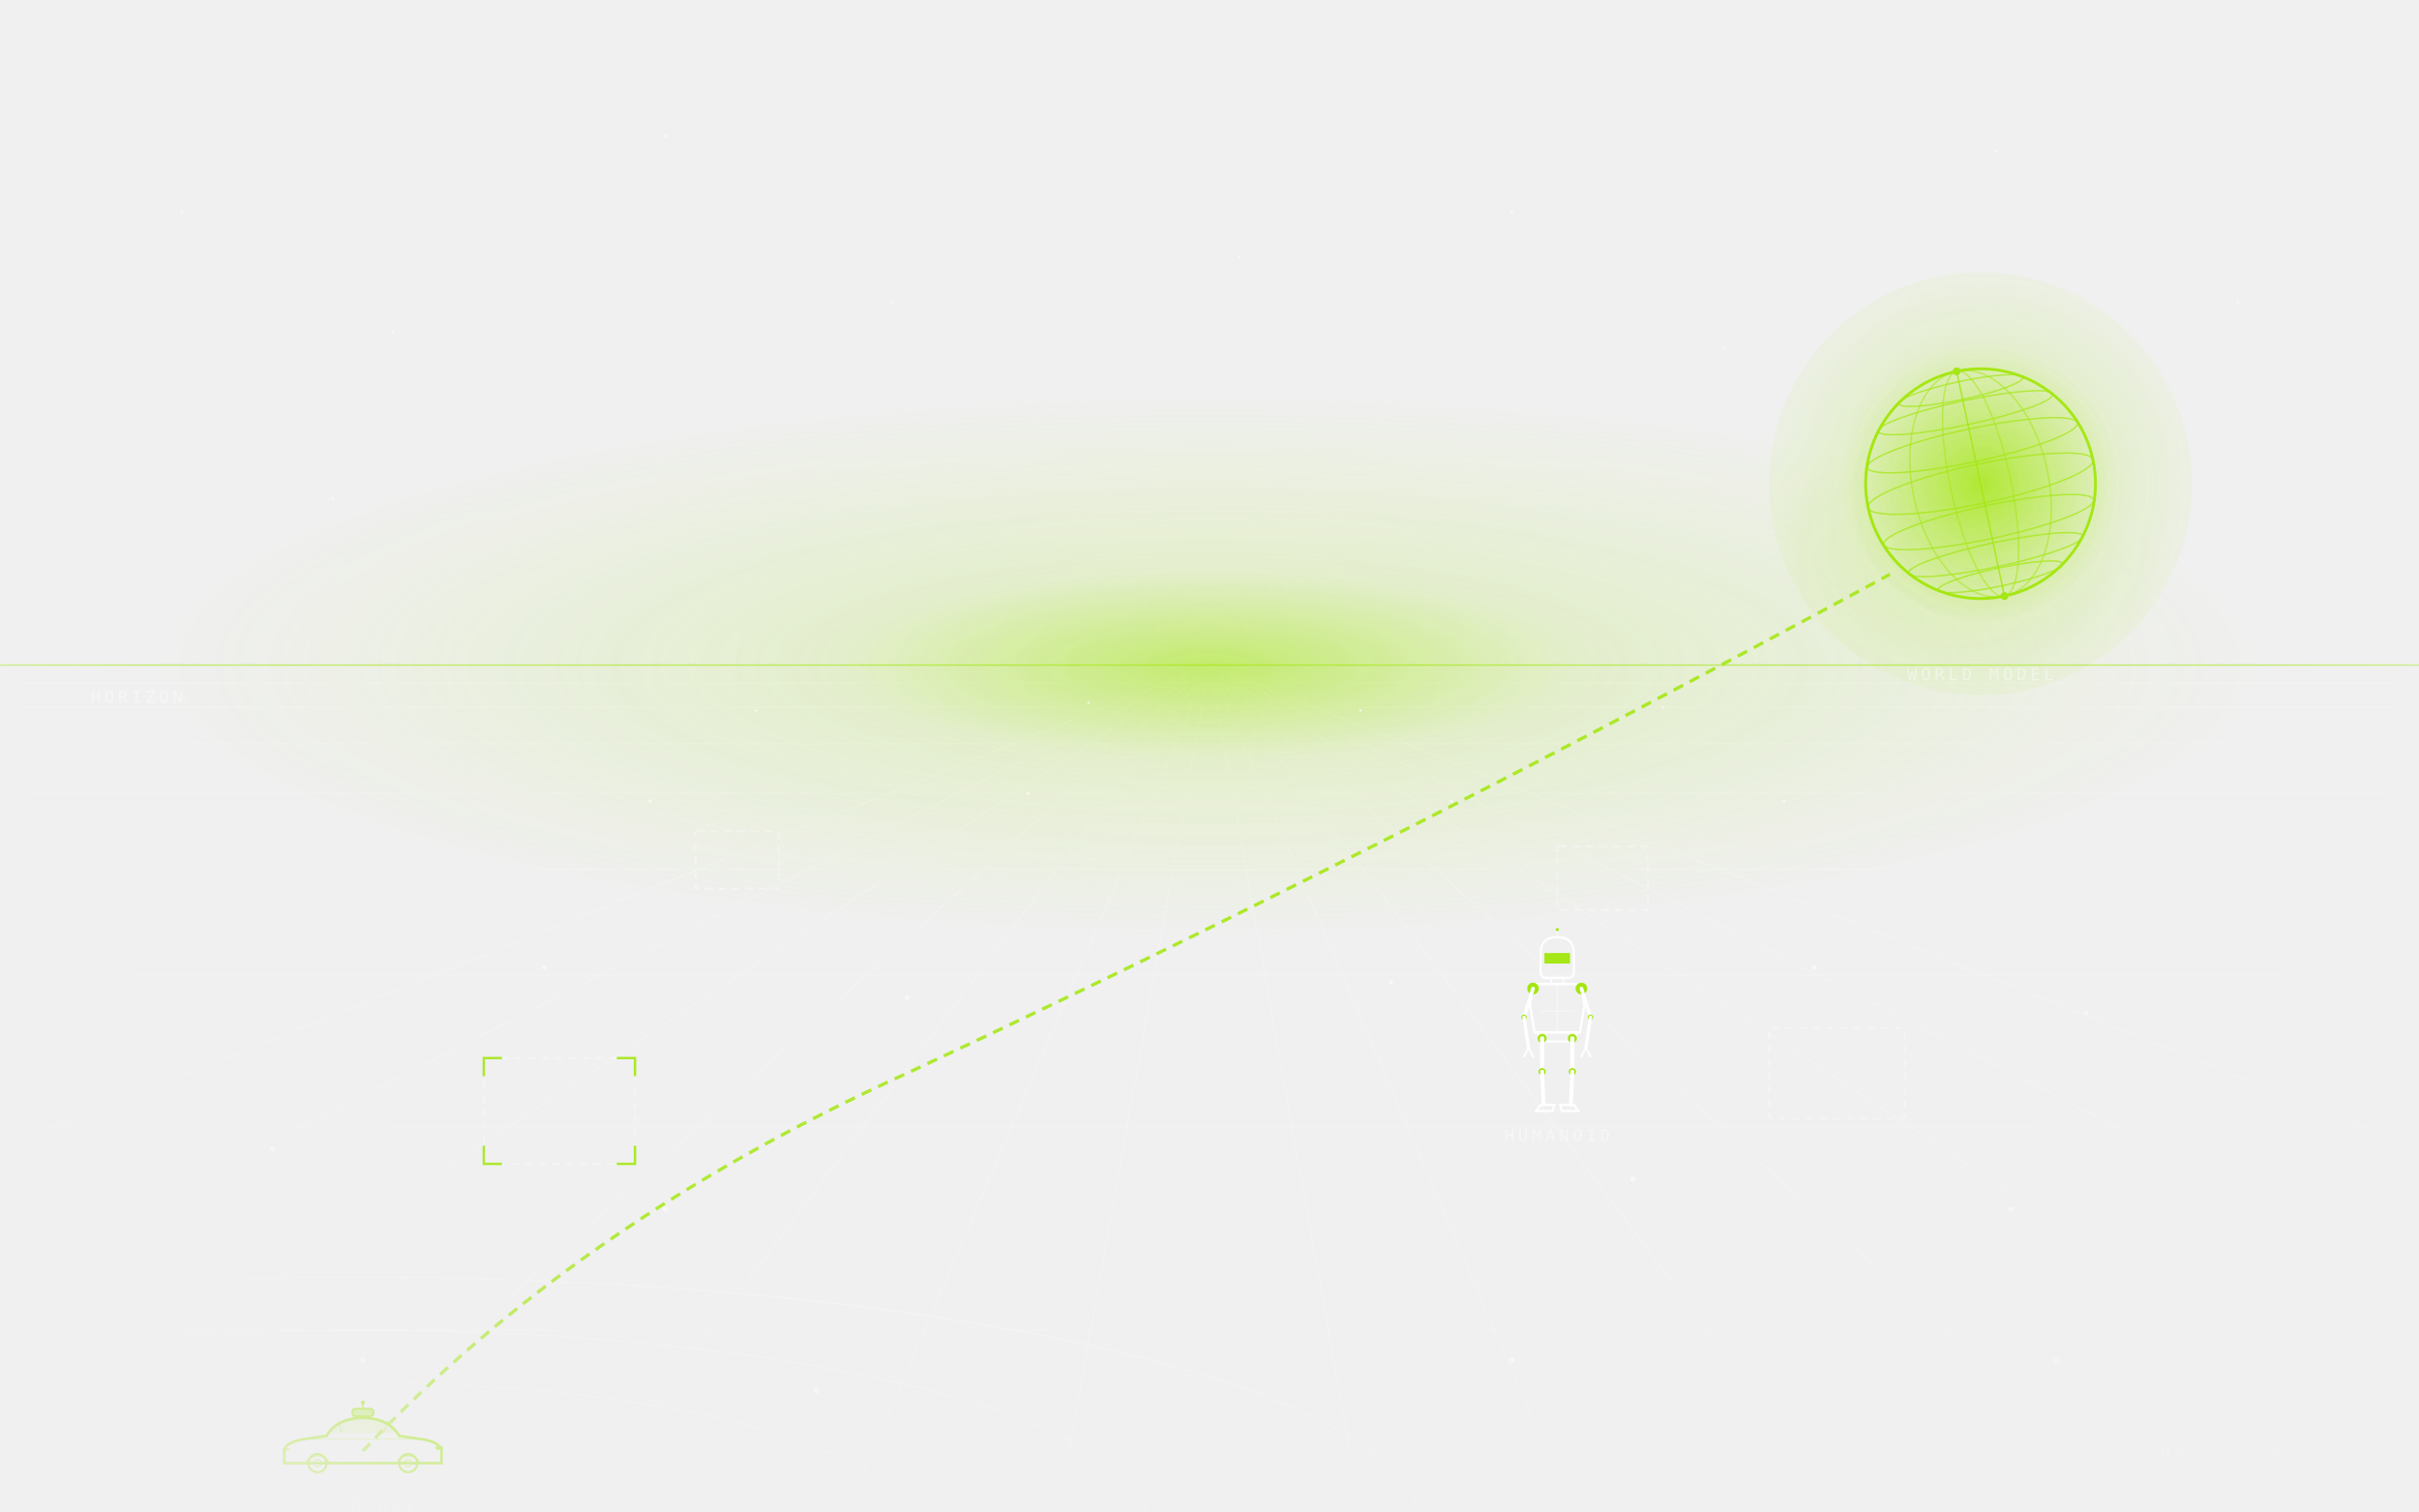
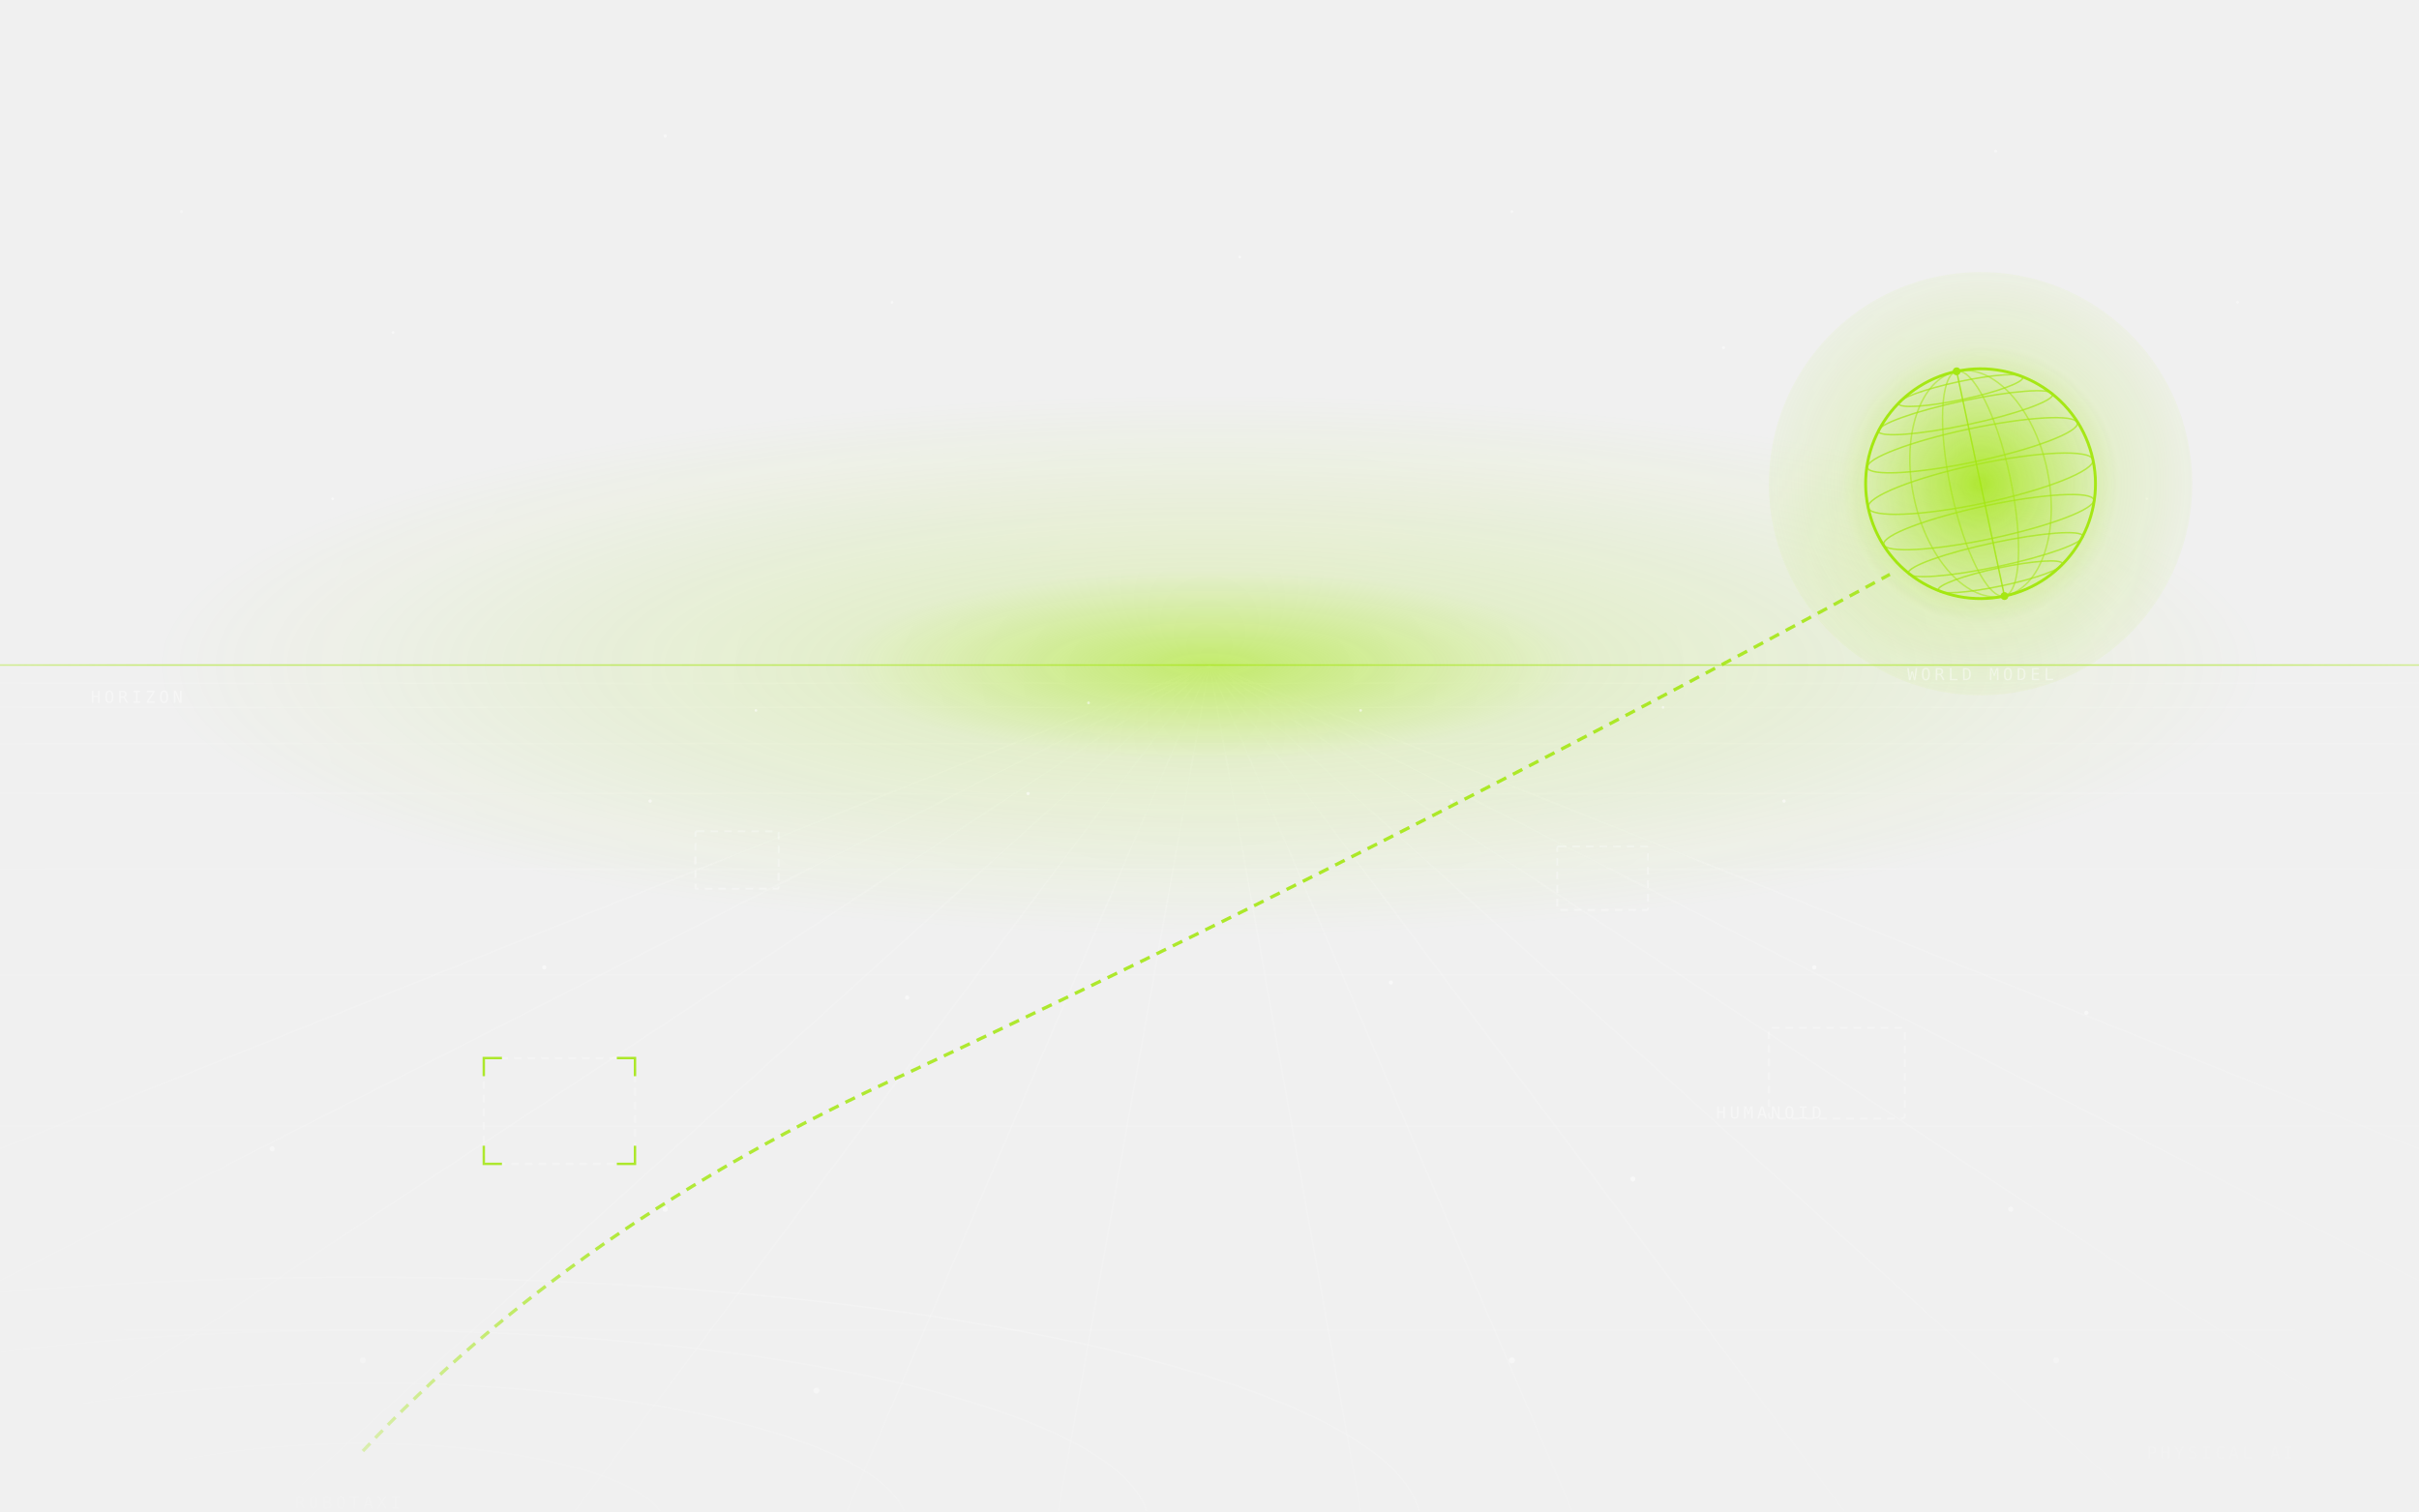
<svg xmlns="http://www.w3.org/2000/svg" viewBox="0 0 1600 1000" preserveAspectRatio="xMidYMid slice" aria-hidden="true">
  <defs>
    <radialGradient id="fade" cx="50%" cy="45%" r="72%">
      <stop offset="0%" stop-color="#fff" stop-opacity="1" />
      <stop offset="60%" stop-color="#fff" stop-opacity="0.9" />
      <stop offset="100%" stop-color="#fff" stop-opacity="0" />
    </radialGradient>
    <mask id="vignette">
      <rect width="100%" height="100%" fill="url(#fade)" />
    </mask>
    <radialGradient id="hGlow" cx="50%" cy="50%" r="50%">
      <stop offset="0%" stop-color="#9ee600" stop-opacity="0.55" />
      <stop offset="35%" stop-color="#9ee600" stop-opacity="0.15" />
      <stop offset="100%" stop-color="#9ee600" stop-opacity="0" />
    </radialGradient>
    <radialGradient id="cGlow" cx="50%" cy="50%" r="60%">
      <stop offset="0%" stop-color="#9ee600" stop-opacity="0.85" />
      <stop offset="55%" stop-color="#9ee600" stop-opacity="0.15" />
      <stop offset="100%" stop-color="#9ee600" stop-opacity="0" />
    </radialGradient>
    <style>
      .s   { stroke: #ffffff; fill: none; }
      .f   { fill: #ffffff; }
      .b   { stroke: #9ee600; }
      .bf  { fill: #9ee600; }
      .lbl { font-family: 'JetBrains Mono', ui-monospace, 'SF Mono', monospace;
             font-size: 11px; letter-spacing: 0.22em;
             fill: #ffffff; fill-opacity: 0.45; }
    </style>
  </defs>
  <g mask="url(#vignette)">
    <g class="s" stroke-opacity="0.16" stroke-width="1">
      <line x1="-600" y1="1000" x2="800" y2="440" />
      <line x1="-300" y1="1000" x2="800" y2="440" />
      <line x1="-50" y1="1000" x2="800" y2="440" />
      <line x1="180" y1="1000" x2="800" y2="440" />
      <line x1="380" y1="1000" x2="800" y2="440" />
      <line x1="560" y1="1000" x2="800" y2="440" />
      <line x1="700" y1="1000" x2="800" y2="440" />
      <line x1="900" y1="1000" x2="800" y2="440" />
      <line x1="1040" y1="1000" x2="800" y2="440" />
      <line x1="1220" y1="1000" x2="800" y2="440" />
      <line x1="1420" y1="1000" x2="800" y2="440" />
      <line x1="1650" y1="1000" x2="800" y2="440" />
      <line x1="1900" y1="1000" x2="800" y2="440" />
      <line x1="2200" y1="1000" x2="800" y2="440" />
    </g>
    <g class="s" stroke-opacity="0.14" stroke-width="1">
      <line x1="0" y1="452" x2="1600" y2="452" />
      <line x1="0" y1="468" x2="1600" y2="468" />
      <line x1="0" y1="492" x2="1600" y2="492" />
      <line x1="0" y1="525" x2="1600" y2="525" />
      <line x1="0" y1="575" x2="1600" y2="575" />
      <line x1="0" y1="645" x2="1600" y2="645" />
      <line x1="0" y1="745" x2="1600" y2="745" />
      <line x1="0" y1="880" x2="1600" y2="880" />
    </g>
    <ellipse cx="800" cy="440" rx="700" ry="180" fill="url(#hGlow)" />
    <line x1="0" y1="440" x2="1600" y2="440" stroke="#9ee600" stroke-opacity="0.55" stroke-width="1" />
    <g class="f" fill-opacity="0.5">
      <circle cx="120" cy="140" r="1" />
      <circle cx="260" cy="220" r="0.9" />
      <circle cx="440" cy="90" r="1.1" />
      <circle cx="590" cy="200" r="0.9" />
      <circle cx="1000" cy="140" r="0.9" />
      <circle cx="1140" cy="230" r="1" />
      <circle cx="1320" cy="100" r="1" />
      <circle cx="1480" cy="200" r="0.9" />
      <circle cx="220" cy="330" r="0.9" />
      <circle cx="1420" cy="330" r="0.9" />
      <circle cx="820" cy="170" r="0.9" />
    </g>
    <g transform="translate(1310, 320) rotate(-12)">
      <circle cx="0" cy="0" r="140" fill="url(#cGlow)" />
      <circle cx="0" cy="0" r="76" class="b" stroke-opacity="1" stroke-width="1.9" fill="none" />
      <g class="b" stroke-opacity="0.7" stroke-width="1" fill="none">
        <ellipse cx="0" cy="0" rx="76" ry="13" />
        <ellipse cx="0" cy="-26" rx="71" ry="11" />
        <ellipse cx="0" cy="26" rx="71" ry="11" />
        <ellipse cx="0" cy="-48" rx="59" ry="8" />
        <ellipse cx="0" cy="48" rx="59" ry="8" />
        <ellipse cx="0" cy="-63" rx="42" ry="6" />
        <ellipse cx="0" cy="63" rx="42" ry="6" />
      </g>
      <g class="b" stroke-opacity="0.55" stroke-width="1" fill="none">
        <ellipse cx="0" cy="0" rx="20" ry="76" />
        <ellipse cx="0" cy="0" rx="45" ry="76" />
      </g>
      <line x1="0" y1="-76" x2="0" y2="76" class="b" stroke-opacity="0.85" stroke-width="1" />
      <g class="bf" fill-opacity="1">
        <circle cx="0" cy="-76" r="2.6" />
        <circle cx="0" cy="76" r="2.6" />
      </g>
    </g>
    <text x="1310" y="450" class="lbl" text-anchor="middle" fill-opacity="0.6">WORLD MODEL</text>
    <g class="f" fill-opacity="0.55">
      <circle cx="500" cy="470" r="0.9" />
      <circle cx="720" cy="465" r="0.9" />
      <circle cx="900" cy="470" r="0.9" />
      <circle cx="1100" cy="468" r="0.9" />
      <circle cx="430" cy="530" r="1.1" />
      <circle cx="680" cy="525" r="1.1" />
      <circle cx="960" cy="530" r="1.1" />
      <circle cx="1180" cy="530" r="1.1" />
      <circle cx="360" cy="640" r="1.4" />
      <circle cx="600" cy="660" r="1.4" />
      <circle cx="920" cy="650" r="1.4" />
      <circle cx="1200" cy="640" r="1.4" />
      <circle cx="1380" cy="670" r="1.4" />
      <circle cx="180" cy="760" r="1.7" />
      <circle cx="440" cy="800" r="1.7" />
      <circle cx="1080" cy="780" r="1.7" />
      <circle cx="1330" cy="800" r="1.7" />
      <circle cx="240" cy="900" r="2" />
      <circle cx="540" cy="920" r="2" />
      <circle cx="1000" cy="900" r="2" />
      <circle cx="1360" cy="900" r="2" />
    </g>
    <g class="s" stroke-opacity="0.32" stroke-width="1.3" stroke-dasharray="5 4" fill="none">
      <rect x="1030" y="560" width="60" height="42" rx="1" />
      <rect x="460" y="550" width="55" height="38" rx="1" />
      <rect x="1170" y="680" width="90" height="60" rx="2" />
      <rect x="320" y="700" width="100" height="70" rx="2" />
    </g>
    <g class="b" stroke-opacity="0.9" stroke-width="1.6" fill="none">
      <path d="M320 712 L320 700 L332 700" />
      <path d="M408 700 L420 700 L420 712" />
      <path d="M320 758 L320 770 L332 770" />
      <path d="M408 770 L420 770 L420 758" />
    </g>
    <g class="s" stroke-opacity="0.2" stroke-width="1" fill="none">
      <ellipse cx="240" cy="1010" rx="200" ry="55" />
      <ellipse cx="240" cy="1010" rx="360" ry="95" />
      <ellipse cx="240" cy="1010" rx="520" ry="130" />
      <ellipse cx="240" cy="1010" rx="700" ry="165" />
    </g>
    <path d="M240 960 Q380 810 600 710 Q900 570 1250 380" class="b" stroke-opacity="0.85" stroke-width="2.2" stroke-dasharray="7 5" fill="none" />
-     <g transform="translate(240, 962)">
-       <path d="M-52 6                L-52 -2                C-52 -6 -46 -9 -38 -10                L-24 -12                C-20 -20 -10 -24 0 -24                C10 -24 20 -20 24 -12                L38 -10                C46 -9 52 -6 52 -2                L52 6 Z" class="b" stroke-opacity="1" stroke-width="1.75" fill="none" />
-       <path d="M-40 -10 L40 -10" class="b" stroke-opacity="0.35" stroke-width="0.9" />
-       <path d="M-22 -14 C-18 -22 -8 -24 0 -24 C8 -24 18 -22 22 -14" class="b" stroke-opacity="0.55" stroke-width="1" fill="#9ee600" fill-opacity="0.18" />
-       <line x1="-16" y1="-22" x2="-14" y2="-14" class="b" stroke-opacity="0.5" stroke-width="0.9" />
-       <line x1="16" y1="-22" x2="14" y2="-14" class="b" stroke-opacity="0.5" stroke-width="0.9" />
-       <rect x="-7" y="-30" width="14" height="5" rx="2" class="b" stroke-opacity="1" stroke-width="1.25" fill="#9ee600" fill-opacity="0.55" />
-       <line x1="0" y1="-30" x2="0" y2="-33" class="b" stroke-opacity="0.9" stroke-width="1.1" />
-       <circle cx="0" cy="-34" r="1.4" class="bf" fill-opacity="1" />
-       <path d="M-38 6 A9 9 0 0 1 -22 6" class="b" stroke-opacity="0.6" stroke-width="1" fill="none" />
-       <path d="M22  6 A9 9 0 0 1 38  6" class="b" stroke-opacity="0.6" stroke-width="1" fill="none" />
-       <circle cx="-30" cy="6" r="6" class="b" stroke-opacity="1" stroke-width="1.5" fill="none" />
-       <circle cx="30" cy="6" r="6" class="b" stroke-opacity="1" stroke-width="1.5" fill="none" />
-       <circle cx="-30" cy="6" r="2.4" class="b" stroke-opacity="0.55" stroke-width="1" fill="none" />
-       <circle cx="30" cy="6" r="2.4" class="b" stroke-opacity="0.55" stroke-width="1" fill="none" />
-       <line x1="49" y1="-4" x2="52" y2="-4" class="b" stroke-opacity="1" stroke-width="2.2" stroke-linecap="round" />
-       <line x1="-52" y1="-3" x2="-49" y2="-3" class="b" stroke-opacity="0.65" stroke-width="1.6" stroke-linecap="round" />
-     </g>
-     <text x="240" y="1000" class="lbl" text-anchor="middle" fill-opacity="0.6">ROBOTAXI</text>
-     <g transform="translate(1030, 705)">
-       <path d="M-11 -74 Q-11 -85 0 -85 Q11 -85 11 -74 L11 -62 Q11 -58 7 -58 L-7 -58 Q-11 -58 -11 -62 Z" class="s" stroke-opacity="0.95" stroke-width="1.5" fill="none" />
-       <path d="M-8 -74 L8 -74 L8 -68 L-8 -68 Z" class="bf" fill-opacity="0.95" stroke="none" />
-       <path d="M-8 -74 L8 -74 L8 -68 L-8 -68 Z" class="b" stroke-opacity="1" stroke-width="0.9" fill="none" />
-       <line x1="0" y1="-85" x2="0" y2="-89" class="s" stroke-opacity="0.55" stroke-width="1" />
-       <circle cx="0" cy="-90" r="1" class="bf" fill-opacity="1" />
-       <path d="M-4 -58 L4 -58 L4 -54 L-4 -54 Z" class="s" stroke-opacity="0.75" stroke-width="1.2" fill="none" />
-       <path d="M-16 -54 L16 -54 L18 -40 L15 -22 L-15 -22 L-18 -40 Z" class="s" stroke-opacity="1" stroke-width="1.6" fill="none" />
-       <line x1="0" y1="-54" x2="0" y2="-22" class="s" stroke-opacity="0.4" stroke-width="1" />
-       <line x1="-11" y1="-36" x2="11" y2="-36" class="s" stroke-opacity="0.35" stroke-width="1" />
-       <circle cx="-16" cy="-51" r="3.5" class="bf" fill-opacity="1" />
-       <circle cx="16" cy="-51" r="3.5" class="bf" fill-opacity="1" />
-       <circle cx="-16" cy="-51" r="3.5" class="b" stroke-opacity="0.9" stroke-width="0.8" fill="none" />
-       <circle cx="16" cy="-51" r="3.5" class="b" stroke-opacity="0.9" stroke-width="0.8" fill="none" />
-       <path d="M-16 -51 L-22 -32" class="s" stroke-opacity="1" stroke-width="2.4" stroke-linecap="round" />
-       <path d="M16  -51 L22  -32" class="s" stroke-opacity="1" stroke-width="2.4" stroke-linecap="round" />
-       <circle cx="-22" cy="-32" r="1.8" class="bf" fill-opacity="1" />
-       <circle cx="22" cy="-32" r="1.8" class="bf" fill-opacity="1" />
-       <path d="M-22 -32 L-19 -12" class="s" stroke-opacity="1" stroke-width="2.2" stroke-linecap="round" />
-       <path d="M22  -32 L19  -12" class="s" stroke-opacity="1" stroke-width="2.2" stroke-linecap="round" />
-       <path d="M-19 -12 L-22 -6 M-19 -12 L-16 -6" class="s" stroke-opacity="0.95" stroke-width="1.4" stroke-linecap="round" fill="none" />
-       <path d="M19 -12 L16 -6 M19 -12 L22 -6" class="s" stroke-opacity="0.95" stroke-width="1.4" stroke-linecap="round" fill="none" />
-       <path d="M-13 -22 L13 -22 L11 -16 L-11 -16 Z" class="s" stroke-opacity="0.9" stroke-width="1.4" fill="none" />
-       <circle cx="-10" cy="-18" r="3" class="bf" fill-opacity="1" />
-       <circle cx="10" cy="-18" r="3" class="bf" fill-opacity="1" />
-       <path d="M-10 -18 L-10 4" class="s" stroke-opacity="1" stroke-width="2.8" stroke-linecap="round" />
-       <path d="M10  -18 L10  4" class="s" stroke-opacity="1" stroke-width="2.8" stroke-linecap="round" />
-       <circle cx="-10" cy="4" r="2.4" class="bf" fill-opacity="1" />
-       <circle cx="10" cy="4" r="2.4" class="bf" fill-opacity="1" />
-       <path d="M-10 4 L-9 26" class="s" stroke-opacity="1" stroke-width="2.6" stroke-linecap="round" />
-       <path d="M10  4 L9  26" class="s" stroke-opacity="1" stroke-width="2.6" stroke-linecap="round" />
-       <path d="M-14 30 L-3 30 L-2 26 L-11 26 Z" class="s" stroke-opacity="1" stroke-width="1.5" fill="none" />
-       <path d="M14 30 L3 30 L2 26 L11 26 Z" class="s" stroke-opacity="1" stroke-width="1.5" fill="none" />
-     </g>
-     <text x="1030" y="755" class="lbl" text-anchor="middle" fill-opacity="0.6">HUMANOID</text>
+     <text x="230" y="998" class="lbl" text-anchor="middle" fill-opacity="0.6">ROBOTAXI</text>
+     <text x="1170" y="740" class="lbl" text-anchor="middle" fill-opacity="0.6">HUMANOID</text>
    <text x="60" y="465" class="lbl">HORIZON</text>
    <text x="1420" y="965" class="lbl">PHYSICAL AI</text>
  </g>
</svg>
